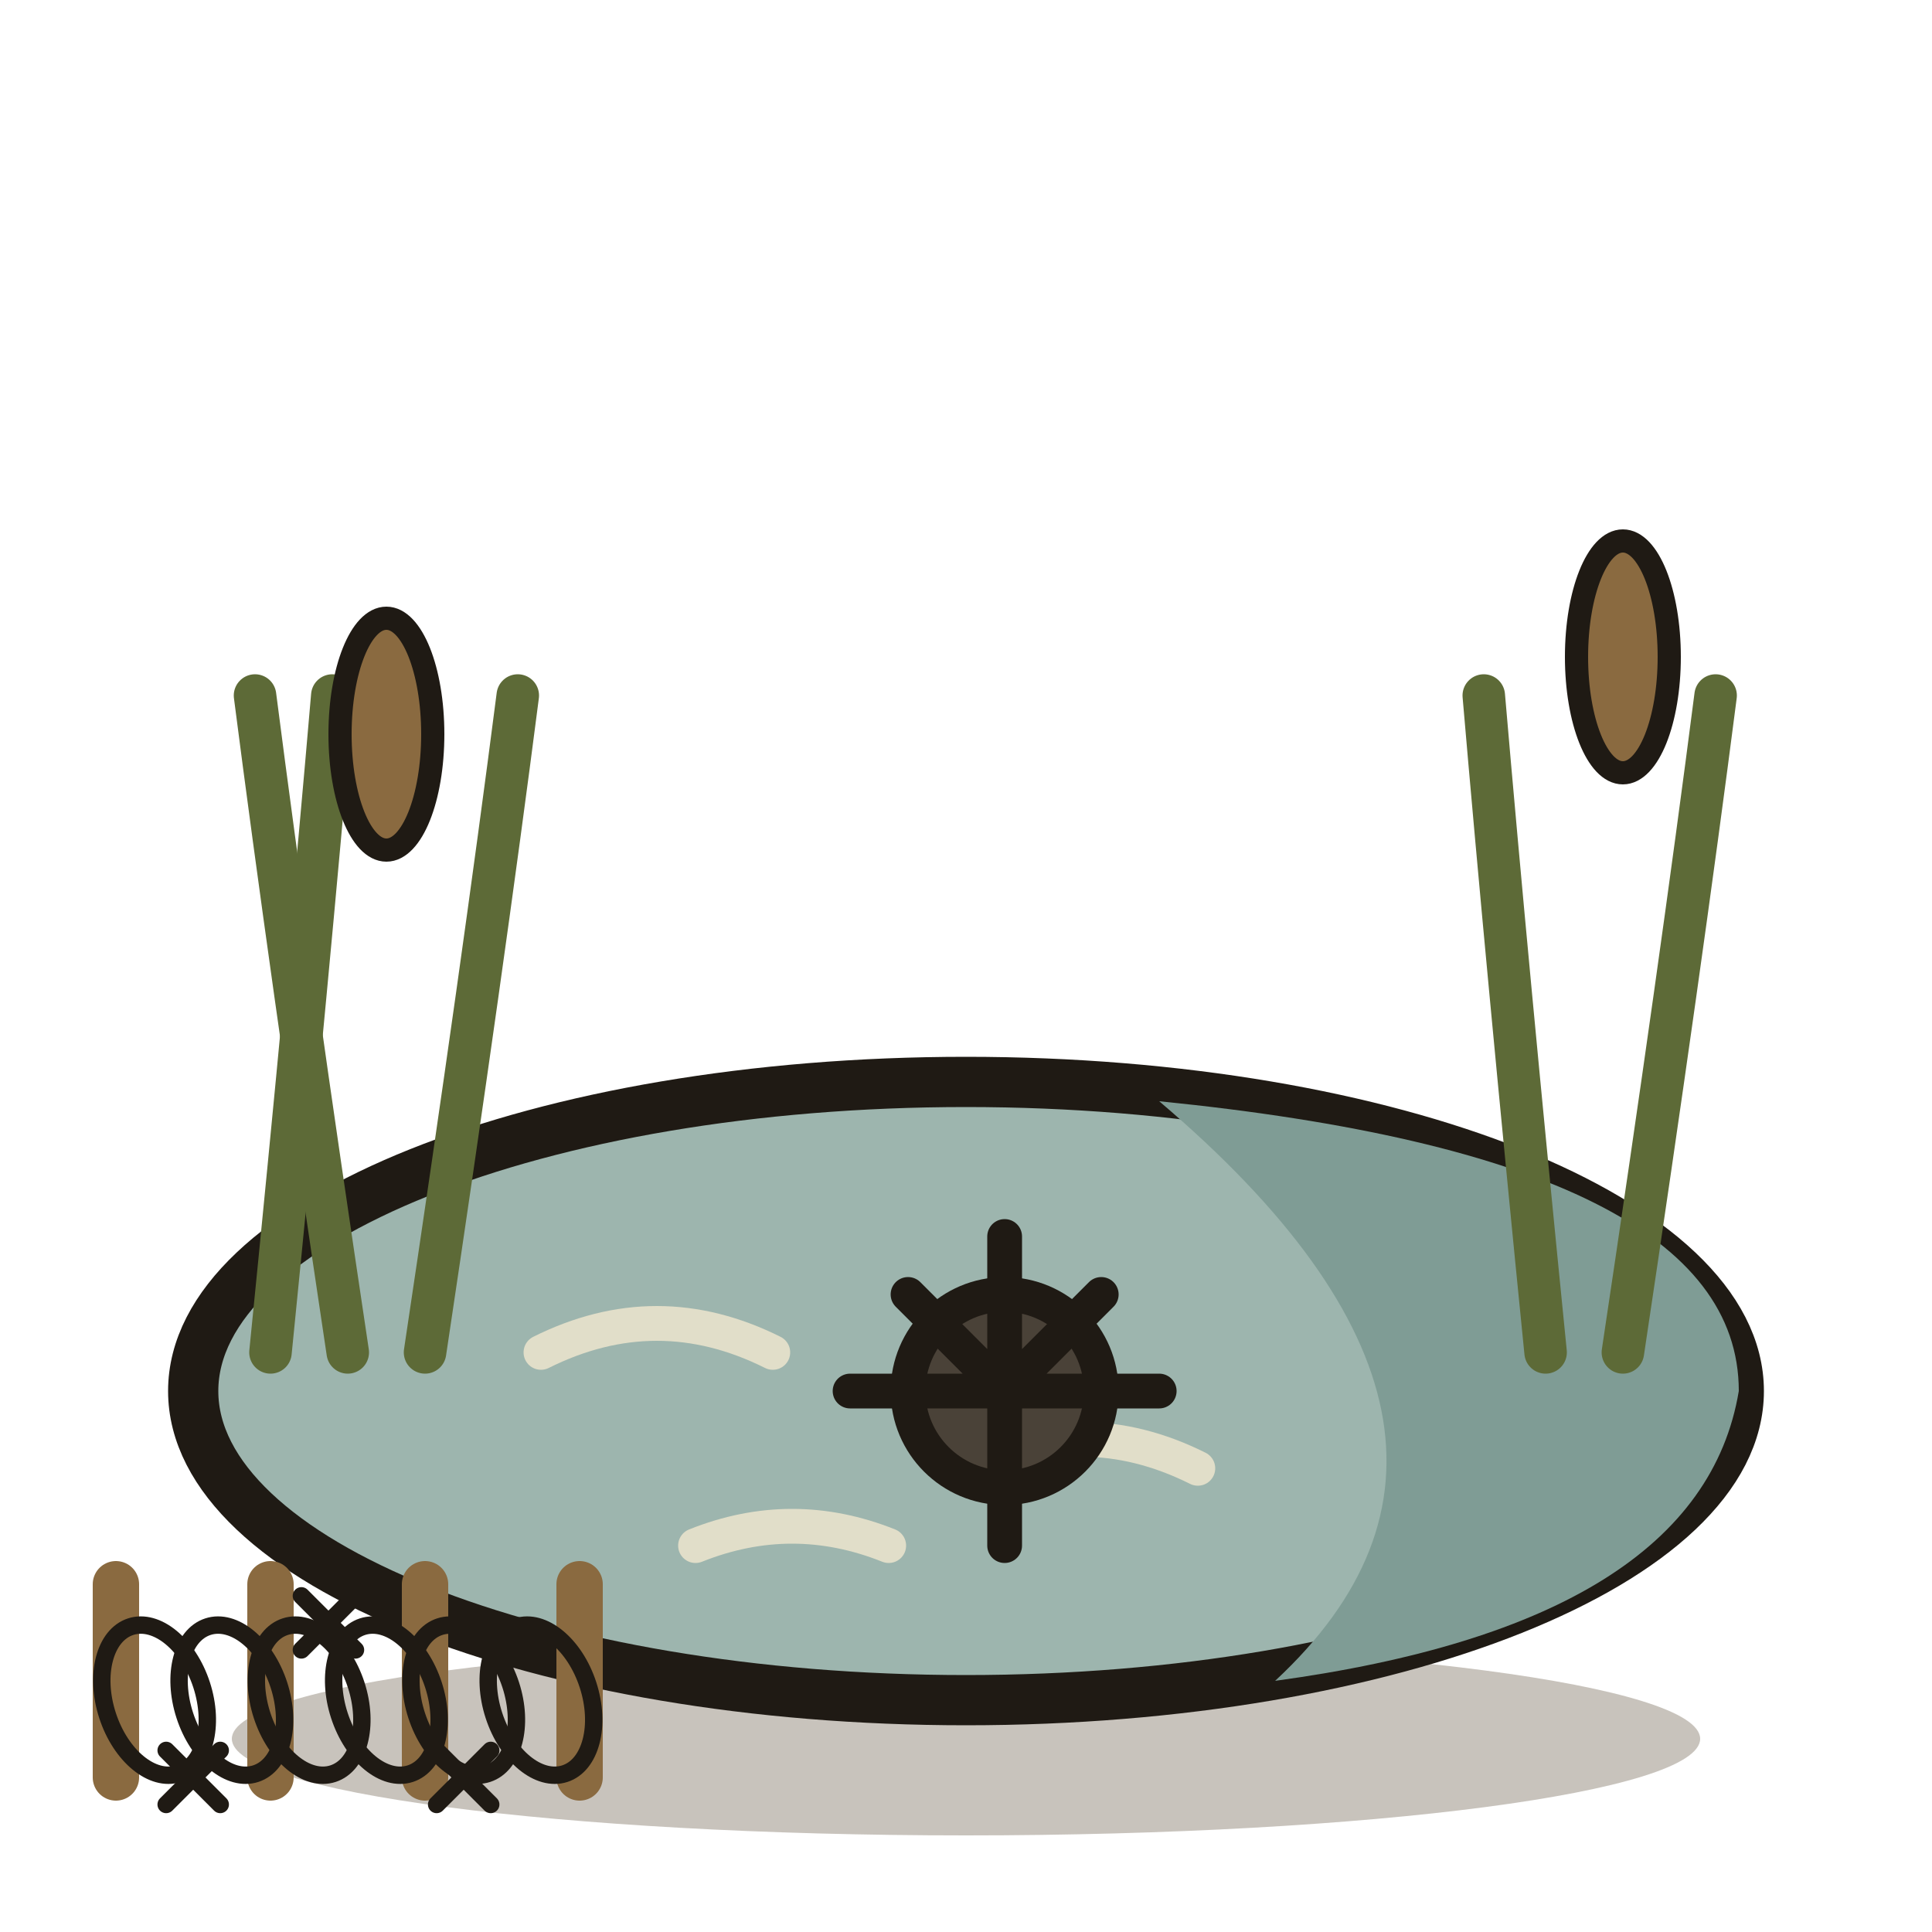
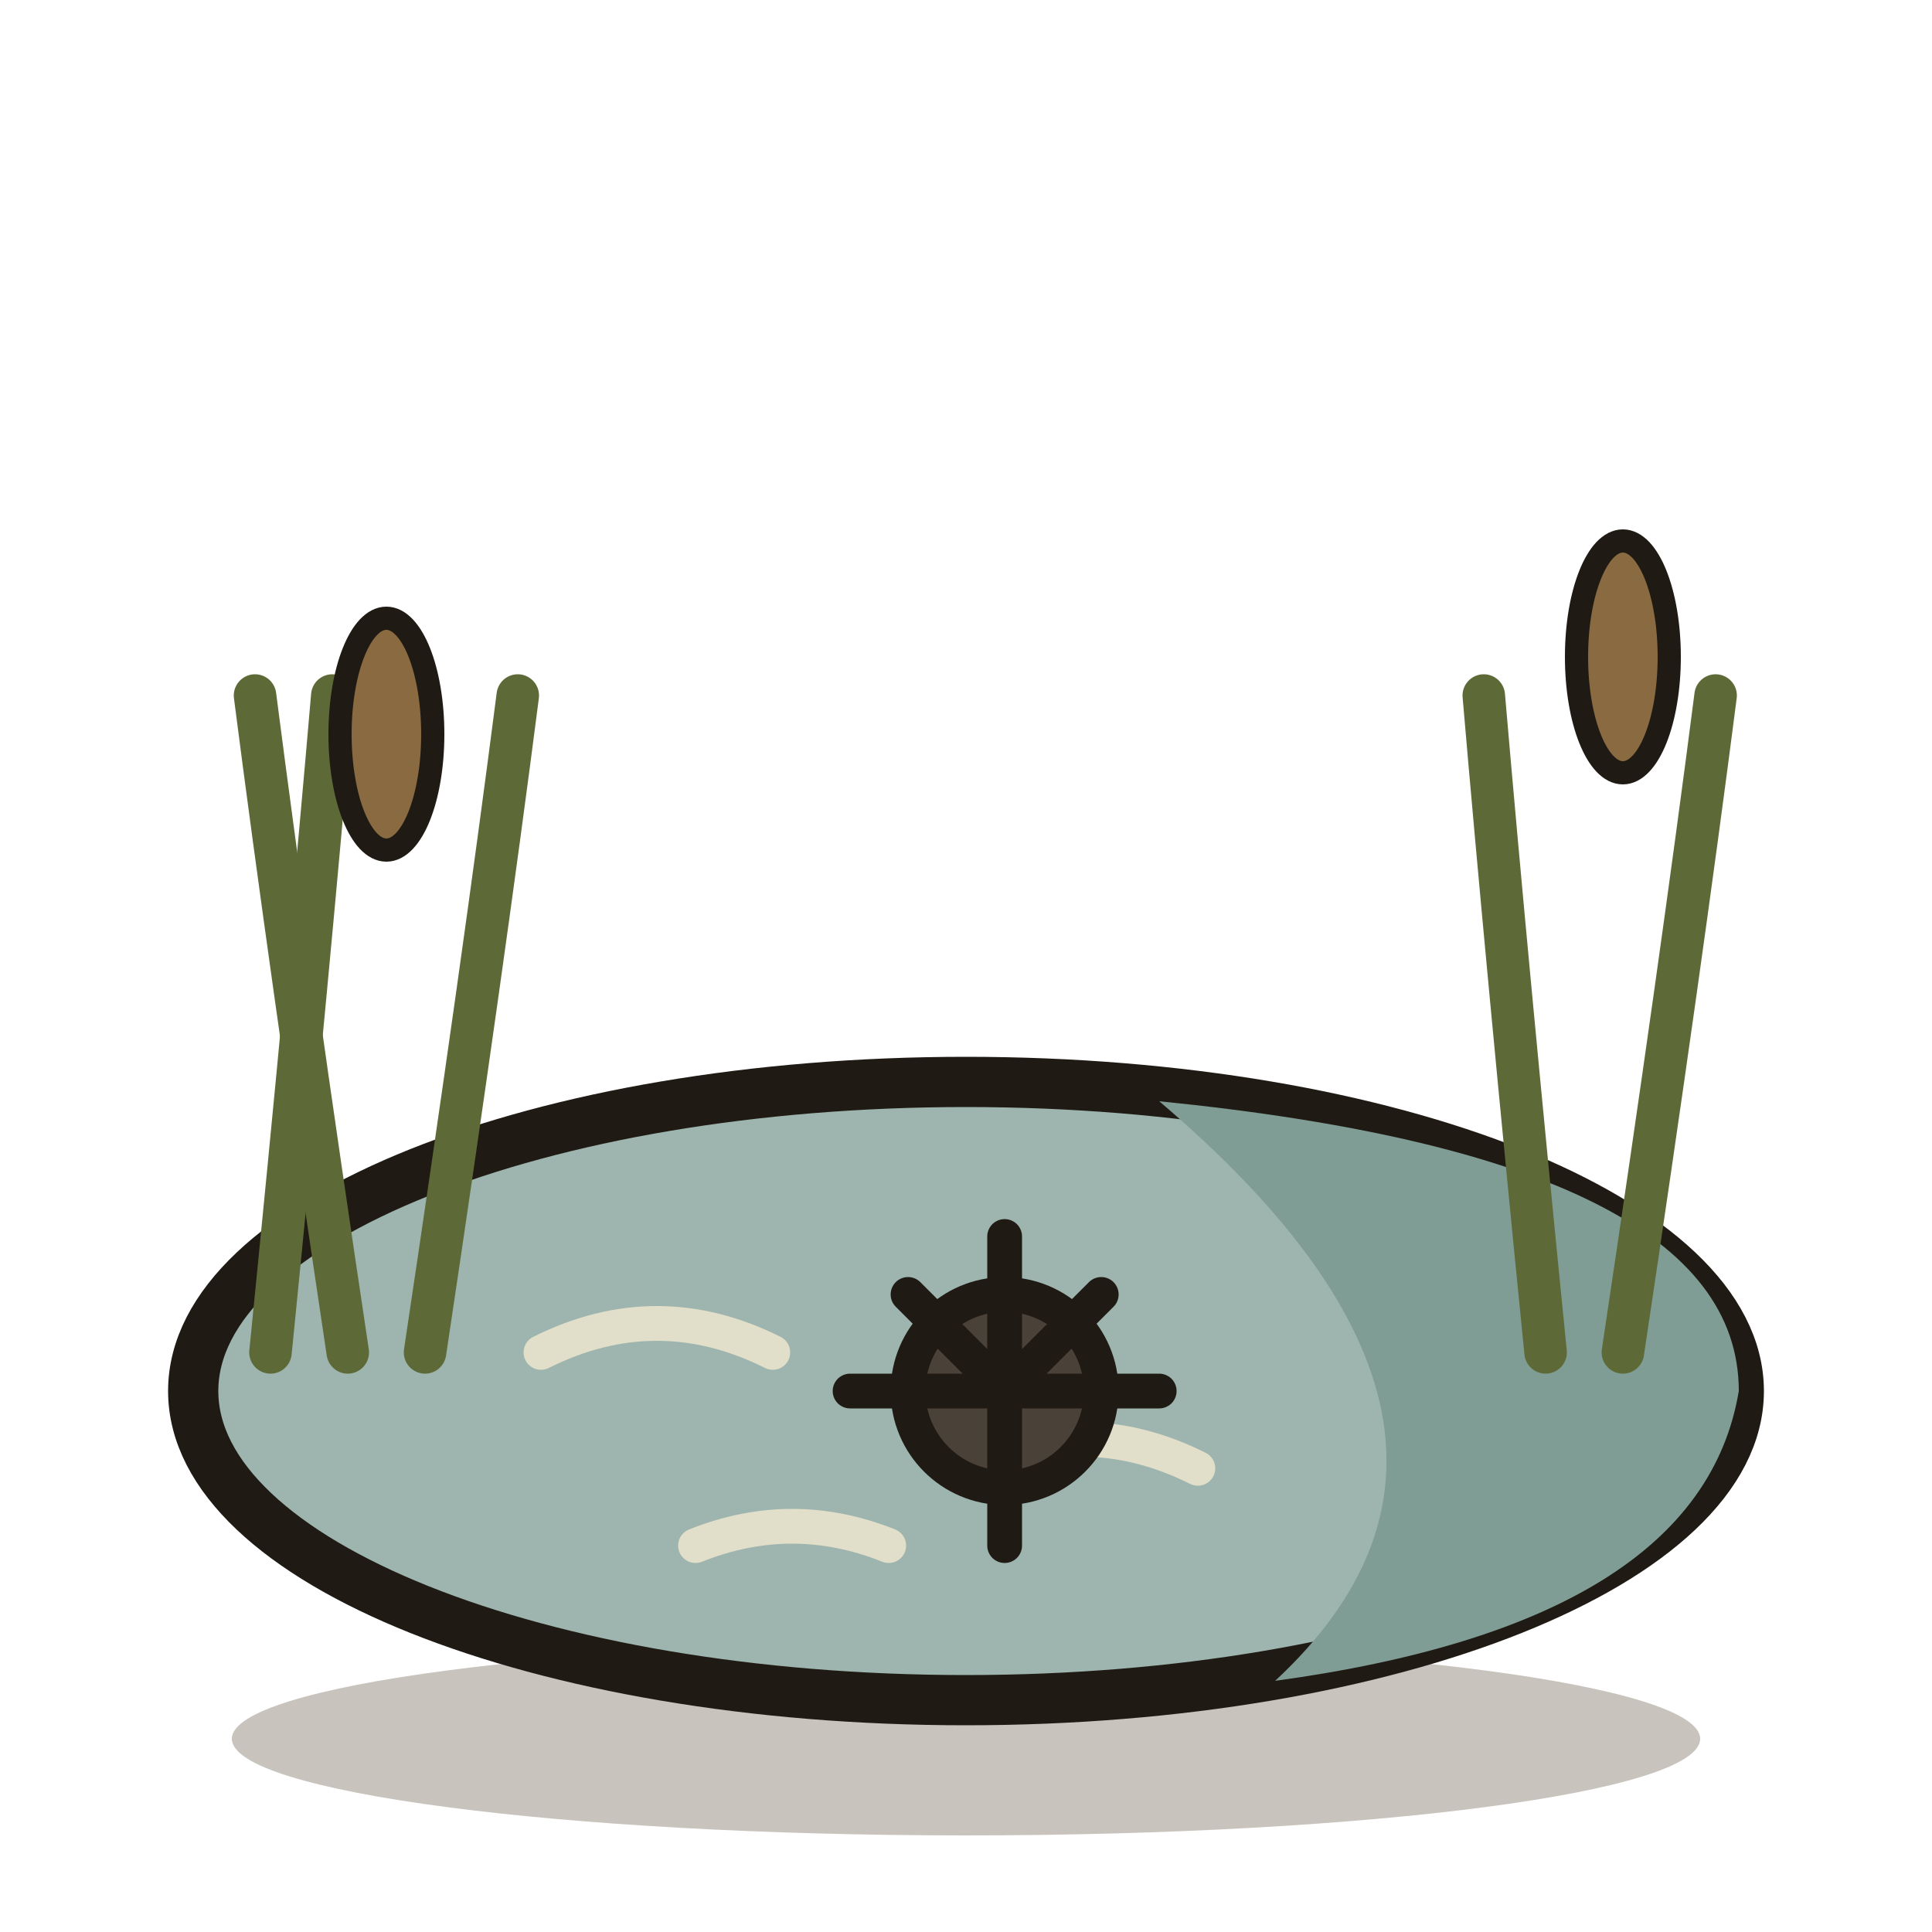
<svg xmlns="http://www.w3.org/2000/svg" viewBox="0 0 100 100">
  <defs>
    <pattern id="h" width="3.4" height="3.4" patternUnits="userSpaceOnUse" patternTransform="rotate(45)">
      <rect width="3.4" height="3.4" fill="rgba(60,45,25,.18)" />
      <line x1="0" y1="0" x2="0" y2="3.4" stroke="#1f1a14" stroke-width="1" opacity=".55" />
    </pattern>
    <pattern id="hd" width="3" height="3" patternUnits="userSpaceOnUse" patternTransform="rotate(45)">
      <rect width="3" height="3" fill="#5c5142" />
      <line x1="0" y1="0" x2="0" y2="3" stroke="#1f1a14" stroke-width="1.1" />
    </pattern>
  </defs>
  <ellipse cx="50" cy="90" rx="38" ry="5" fill="rgba(60,40,15,.28)" />
  <ellipse cx="50" cy="72" rx="40" ry="16" fill="#9db5ae" stroke="#1f1a14" stroke-width="2.6" />
  <path d="M60 57 Q90 60 90 72 Q88 84 66 87 Q80 74 60 57 Z" fill="#7f9c95" />
  <path d="M28 70 q6 -3 12 0 M50 76 q6 -3 12 0 M36 80 q5 -2 10 0" fill="none" stroke="#f3e8cf" stroke-width="1.8" stroke-linecap="round" stroke-linejoin="round" opacity="0.8" />
  <path d="M14 70 Q16 50 17.2 36" fill="none" stroke="#5d6a37" stroke-width="2.2" stroke-linecap="round" stroke-linejoin="round" opacity="1" />
  <path d="M18 70 Q15 50 13.2 36" fill="none" stroke="#5d6a37" stroke-width="2.2" stroke-linecap="round" stroke-linejoin="round" opacity="1" />
  <path d="M22 70 Q25 50 26.8 36" fill="none" stroke="#5d6a37" stroke-width="2.2" stroke-linecap="round" stroke-linejoin="round" opacity="1" />
  <path d="M80 70 Q78 50 76.8 36" fill="none" stroke="#5d6a37" stroke-width="2.2" stroke-linecap="round" stroke-linejoin="round" opacity="1" />
  <path d="M84 70 Q87 50 88.8 36" fill="none" stroke="#5d6a37" stroke-width="2.2" stroke-linecap="round" stroke-linejoin="round" opacity="1" />
  <ellipse cx="20" cy="38" rx="2.4" ry="6" fill="#8a6a40" stroke="#1f1a14" stroke-width="1.2" />
  <ellipse cx="84" cy="34" rx="2.4" ry="6" fill="#8a6a40" stroke="#1f1a14" stroke-width="1.2" />
  <circle cx="52" cy="72" r="5" fill="#4a4238" stroke="#1f1a14" stroke-width="1.8" />
  <path d="M52 72 l0 -8 M52 72 l8 0 M52 72 l0 8 M52 72 l-8 0 M52 72 l5 -5 M52 72 l-5 -5 " fill="none" stroke="#1f1a14" stroke-width="1.8" stroke-linecap="round" stroke-linejoin="round" opacity="1" />
-   <path d="M6 92 V82" fill="none" stroke="#8a6a40" stroke-width="2.4" stroke-linecap="round" stroke-linejoin="round" opacity="1" />
-   <path d="M14 92 V82" fill="none" stroke="#8a6a40" stroke-width="2.4" stroke-linecap="round" stroke-linejoin="round" opacity="1" />
-   <path d="M22 92 V82" fill="none" stroke="#8a6a40" stroke-width="2.4" stroke-linecap="round" stroke-linejoin="round" opacity="1" />
-   <path d="M30 92 V82" fill="none" stroke="#8a6a40" stroke-width="2.4" stroke-linecap="round" stroke-linejoin="round" opacity="1" />
-   <ellipse cx="8" cy="88.0" rx="2.56" ry="4.0" transform="rotate(-18 8 88.0)" fill="none" stroke="#1f1a14" stroke-width=".9" />
-   <ellipse cx="12" cy="88.0" rx="2.56" ry="4.0" transform="rotate(-18 12 88.0)" fill="none" stroke="#1f1a14" stroke-width=".9" />
-   <ellipse cx="16" cy="88.0" rx="2.56" ry="4.0" transform="rotate(-18 16 88.0)" fill="none" stroke="#1f1a14" stroke-width=".9" />
-   <ellipse cx="20" cy="88.0" rx="2.56" ry="4.0" transform="rotate(-18 20 88.0)" fill="none" stroke="#1f1a14" stroke-width=".9" />
-   <ellipse cx="24" cy="88.0" rx="2.56" ry="4.0" transform="rotate(-18 24 88.0)" fill="none" stroke="#1f1a14" stroke-width=".9" />
-   <ellipse cx="28" cy="88.0" rx="2.56" ry="4.0" transform="rotate(-18 28 88.0)" fill="none" stroke="#1f1a14" stroke-width=".9" />
-   <path d="M8.6 90.6 l2.8 2.8 M11.4 90.6 l-2.8 2.8" fill="none" stroke="#1f1a14" stroke-width="0.9" stroke-linecap="round" stroke-linejoin="round" opacity="1" />
-   <path d="M15.6 82.6 l2.8 2.8 M18.4 82.6 l-2.8 2.8" fill="none" stroke="#1f1a14" stroke-width="0.9" stroke-linecap="round" stroke-linejoin="round" opacity="1" />
-   <path d="M22.6 90.6 l2.8 2.8 M25.4 90.6 l-2.8 2.8" fill="none" stroke="#1f1a14" stroke-width="0.9" stroke-linecap="round" stroke-linejoin="round" opacity="1" />
</svg>
